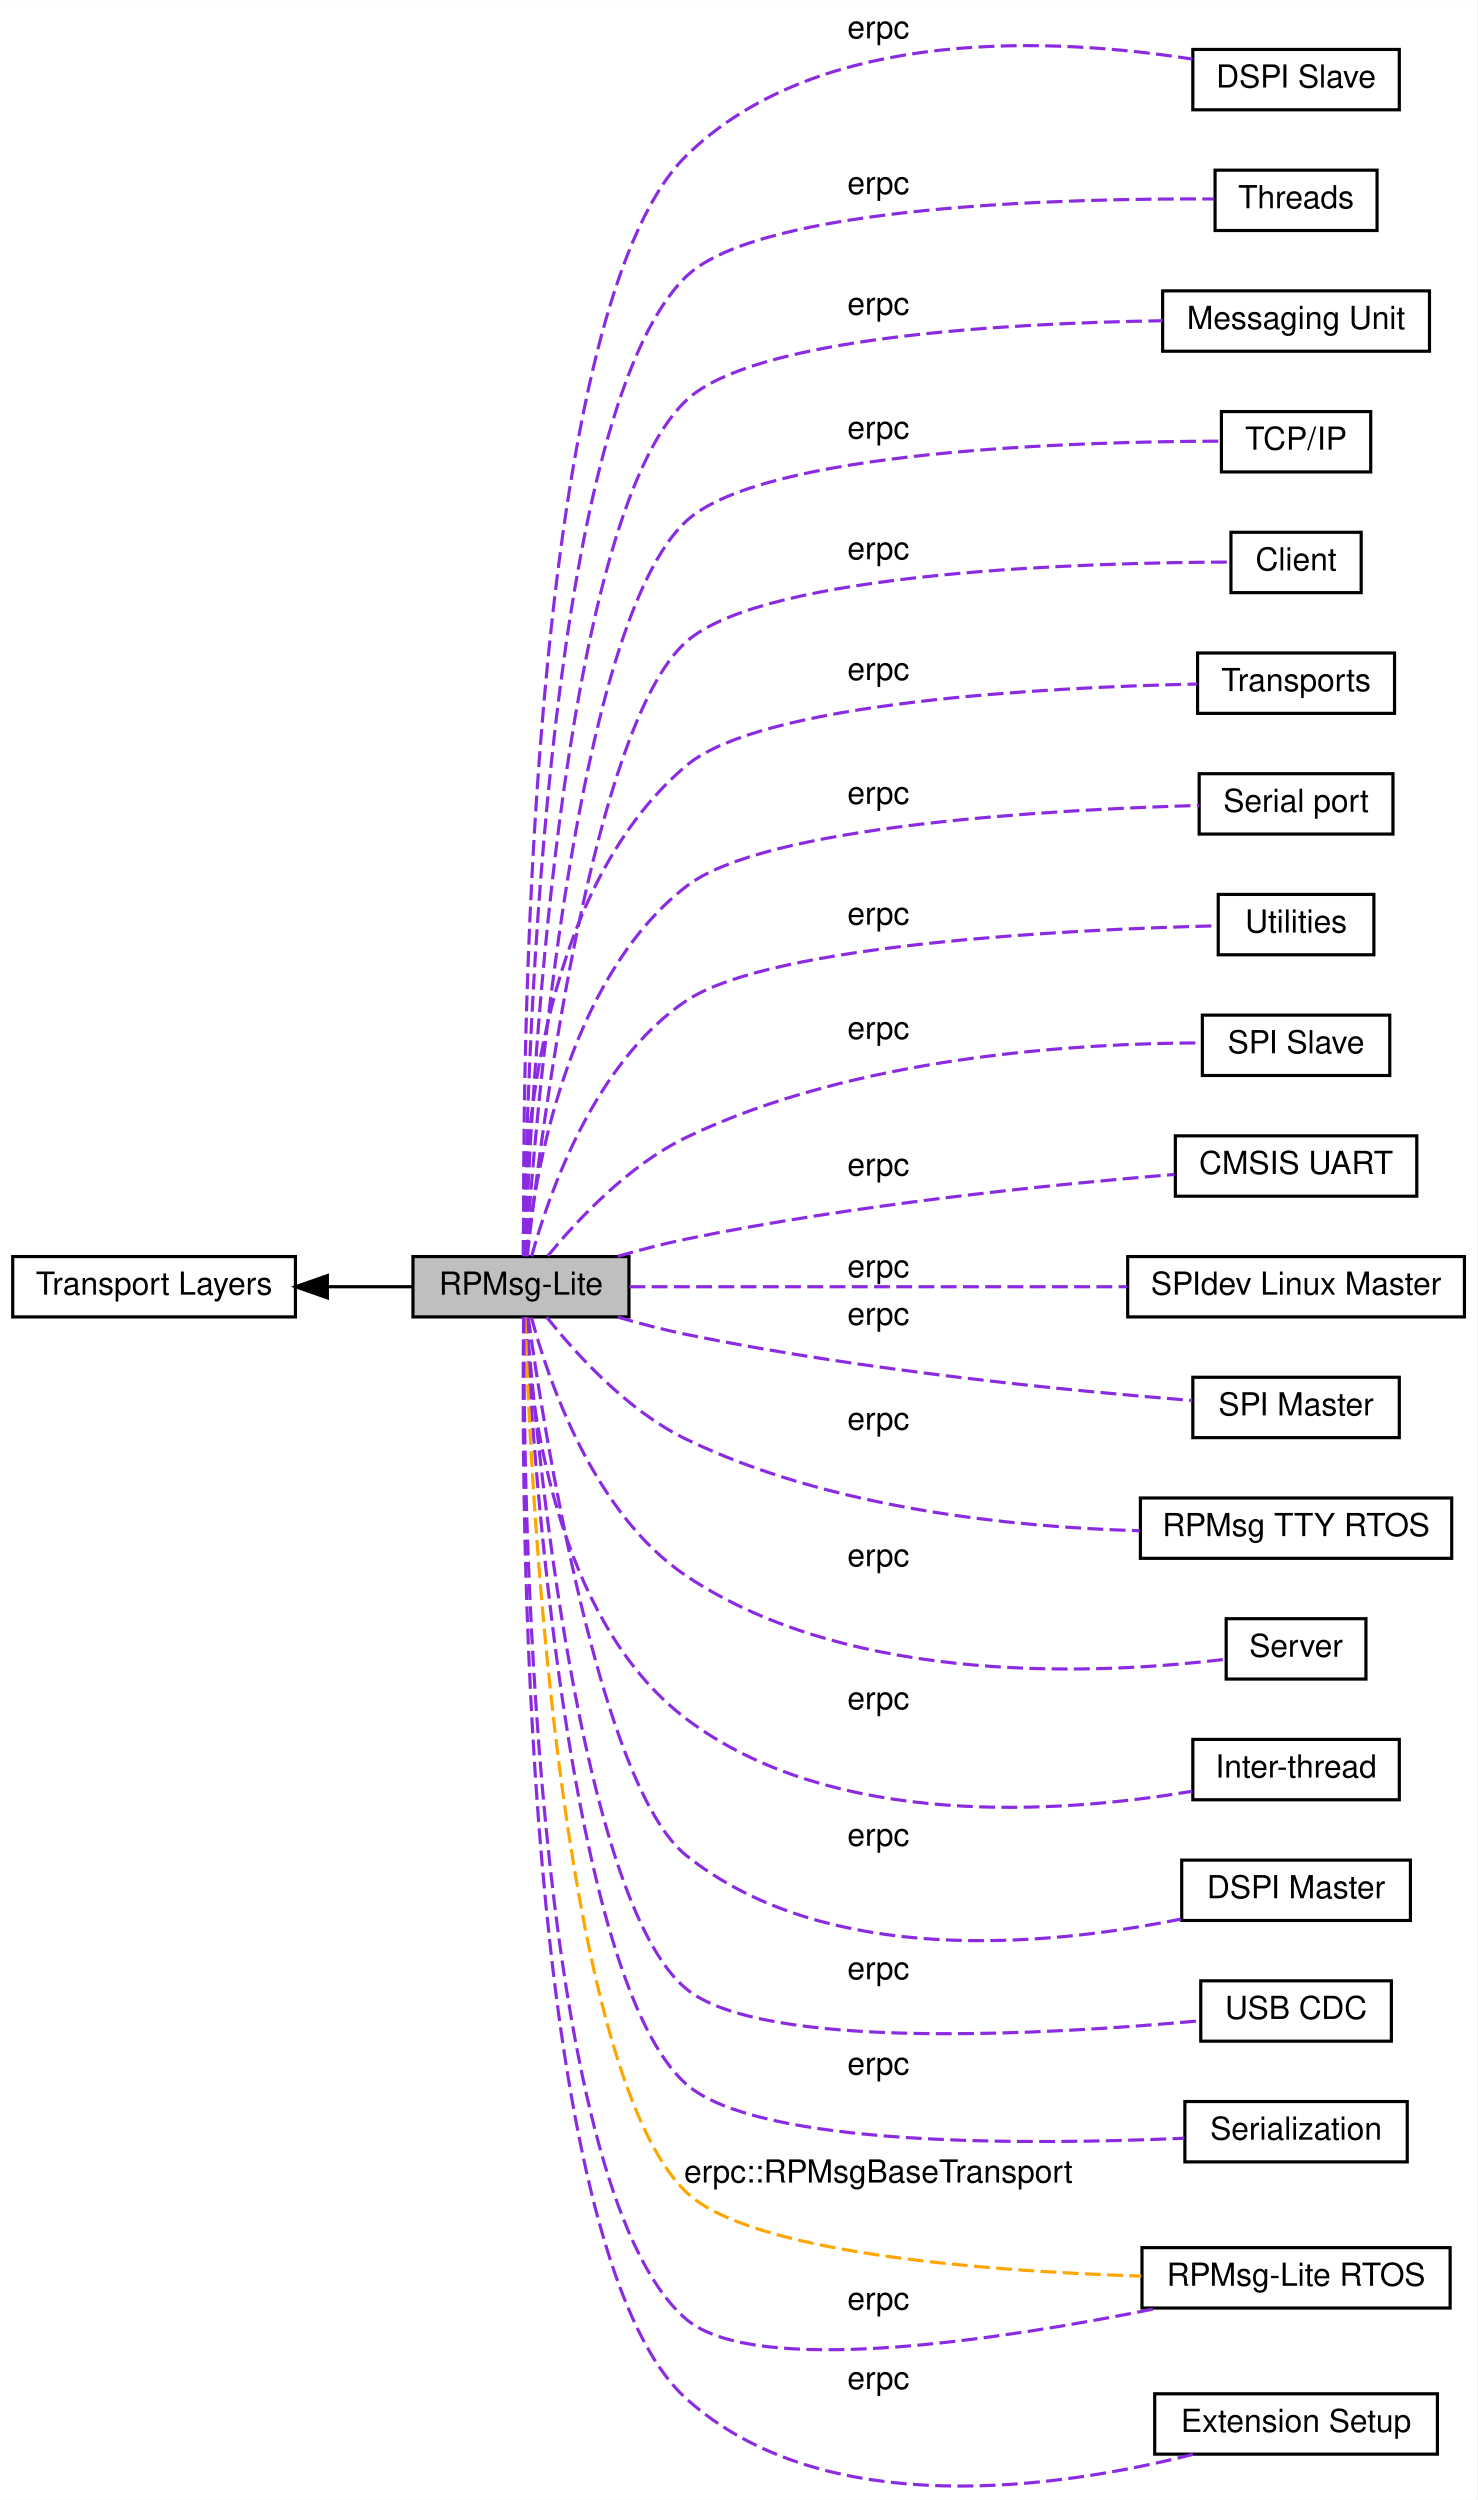
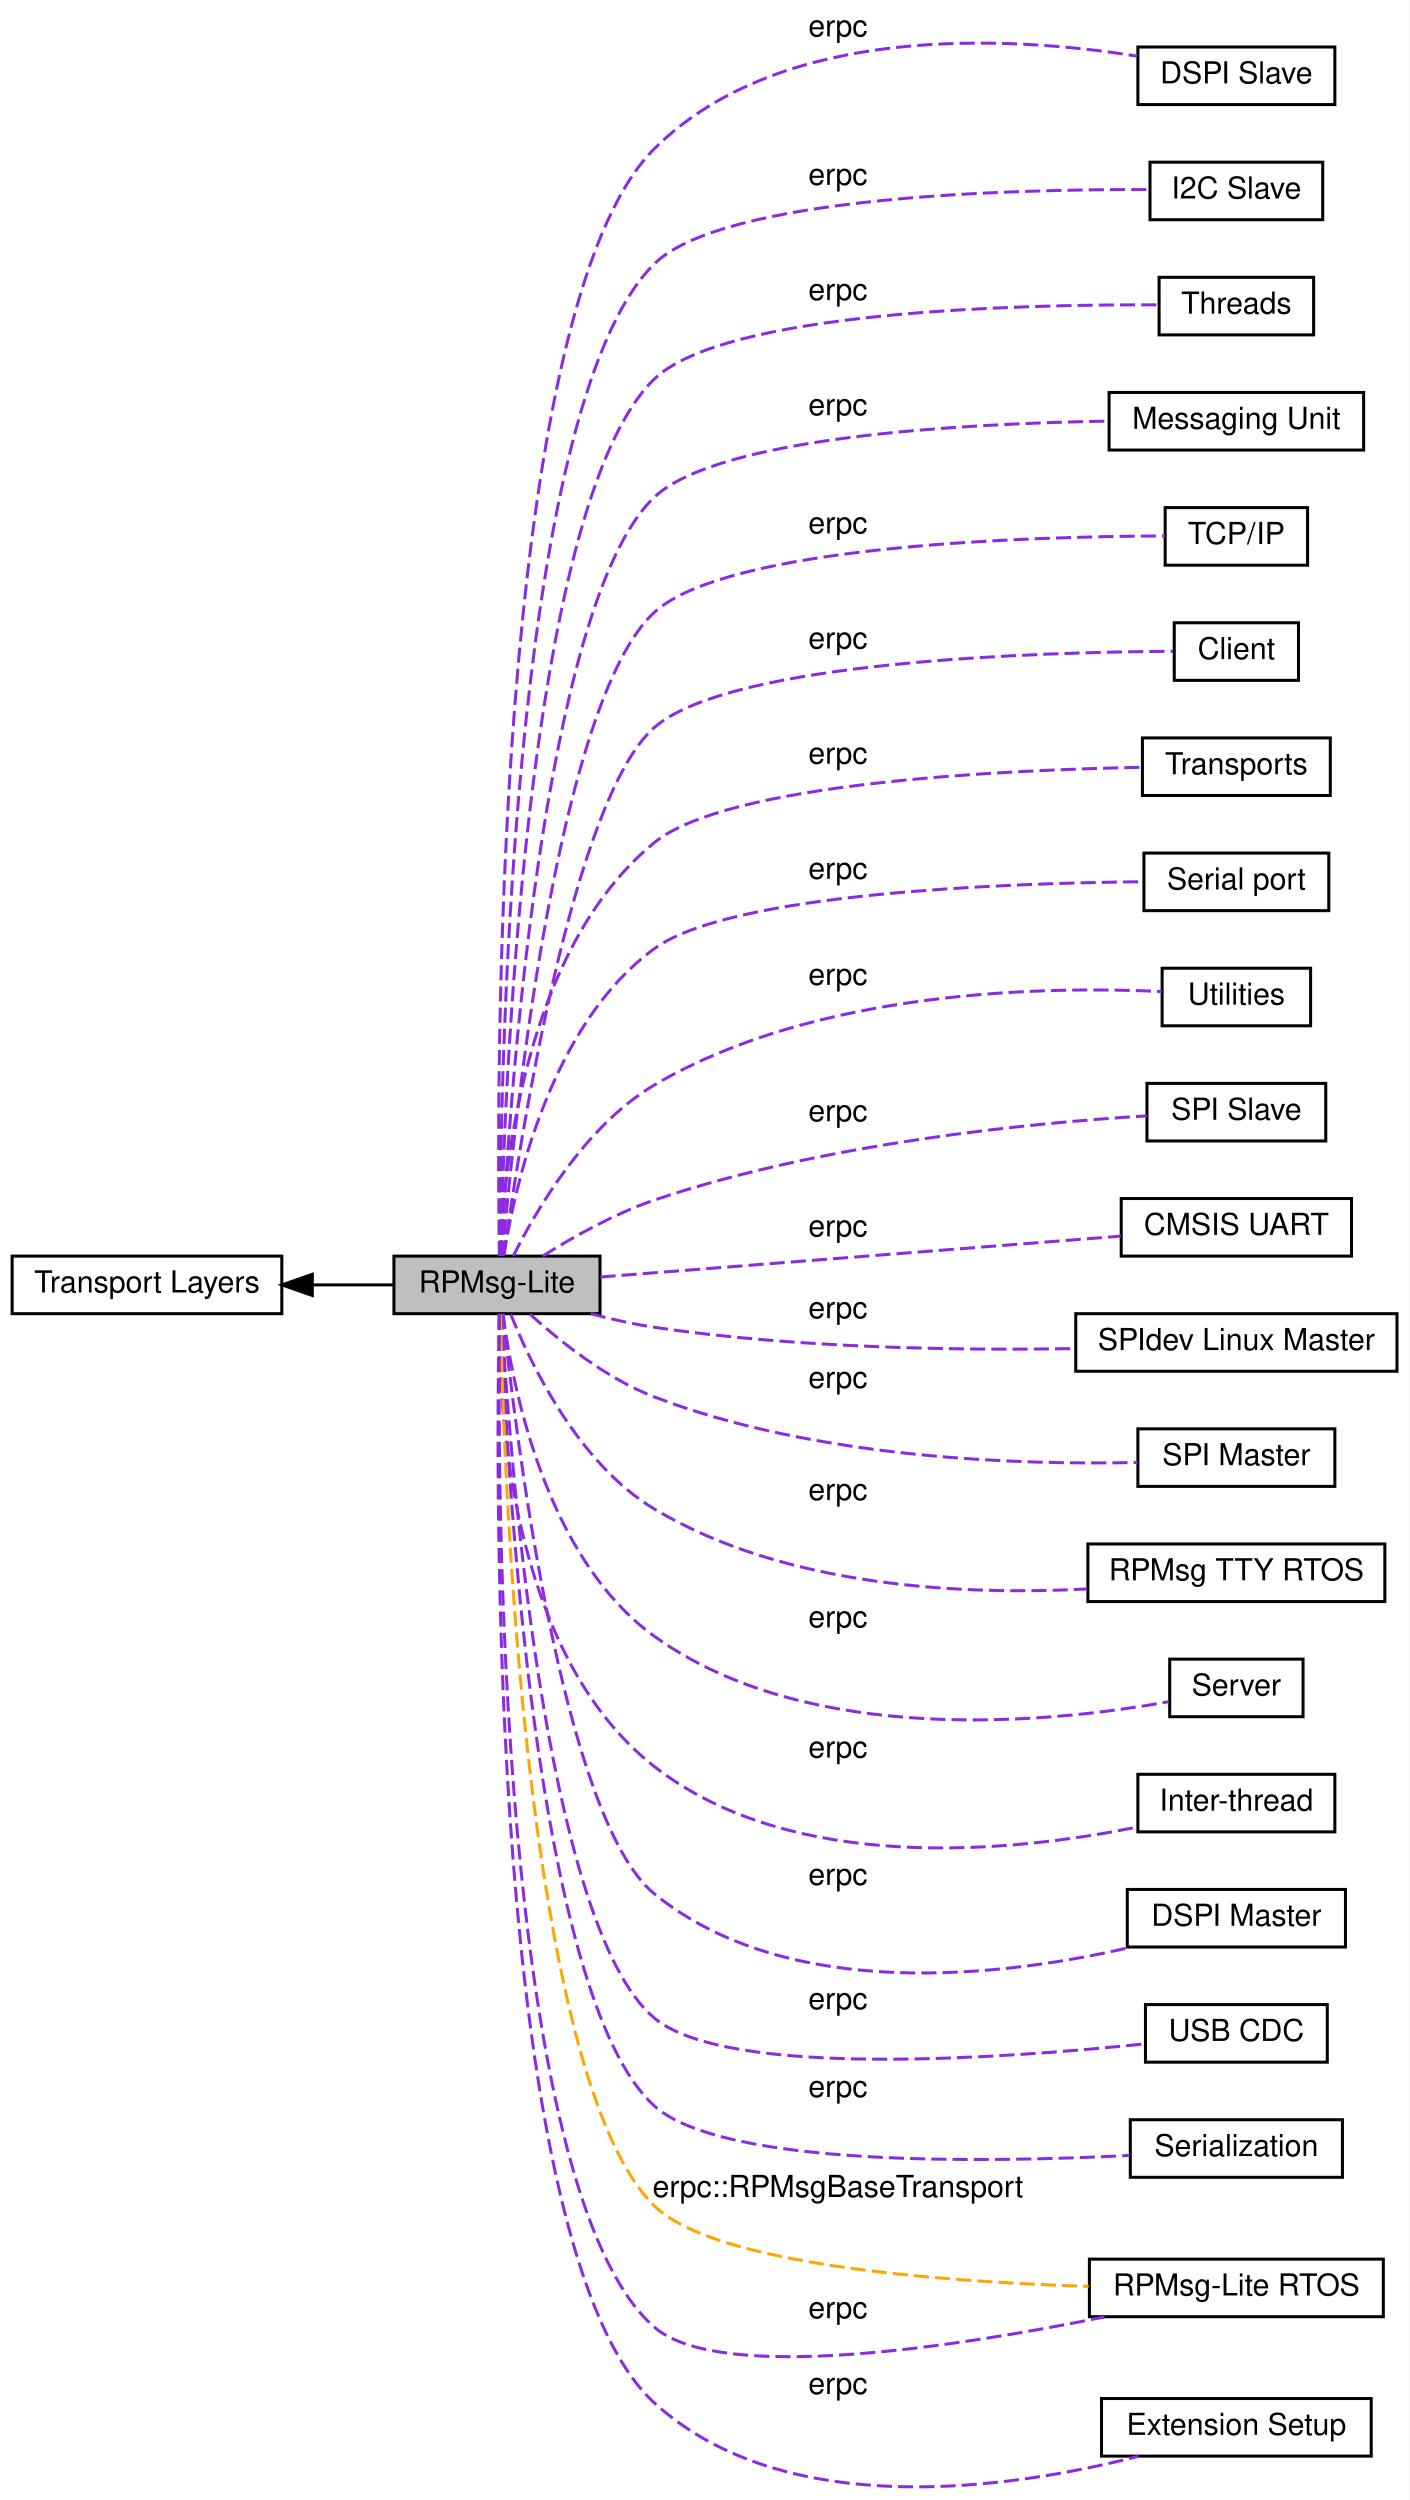
- <svg xmlns="http://www.w3.org/2000/svg" xmlns:xlink="http://www.w3.org/1999/xlink" width="465pt" height="787pt" viewBox="0.00 0.00 465.00 786.87">
-   <g id="graph0" class="graph" transform="scale(1 1) rotate(0) translate(4 782.872)">
-     <polygon fill="white" stroke="none" points="-4,4 -4,-782.872 461,-782.872 461,4 -4,4" />
+ <svg xmlns="http://www.w3.org/2000/svg" xmlns:xlink="http://www.w3.org/1999/xlink" width="465pt" height="825pt" viewBox="0.00 0.00 465.00 824.97">
+   <g id="graph0" class="graph" transform="scale(1 1) rotate(0) translate(4 820.974)">
+     <polygon fill="white" stroke="none" points="-4,4 -4,-820.974 461,-820.974 461,4 -4,4" />
    <g id="node1" class="node">
      <g id="a_node1">
        <a xlink:href="group__transports.html" target="_top" xlink:title="Transport layer classes. ">
-           <polygon fill="white" stroke="black" points="0,-368.372 0,-387.372 89,-387.372 89,-368.372 0,-368.372" />
-           <text text-anchor="middle" x="44.5" y="-375.372" font-family="Helvetica,sans-Serif" font-size="10.00">Transport Layers</text>
-         </a>
-       </g>
-     </g>
-     <g id="node21" class="node">
-       <polygon fill="#bfbfbf" stroke="black" points="126,-368.372 126,-387.372 194,-387.372 194,-368.372 126,-368.372" />
-       <text text-anchor="middle" x="160" y="-375.372" font-family="Helvetica,sans-Serif" font-size="10.00">RPMsg-Lite</text>
+           <polygon fill="white" stroke="black" points="0,-387.474 0,-406.474 89,-406.474 89,-387.474 0,-387.474" />
+           <text text-anchor="middle" x="44.5" y="-394.474" font-family="Helvetica,sans-Serif" font-size="10.00">Transport Layers</text>
+         </a>
+       </g>
+     </g>
+     <g id="node22" class="node">
+       <polygon fill="#bfbfbf" stroke="black" points="126,-387.474 126,-406.474 194,-406.474 194,-387.474 126,-387.474" />
+       <text text-anchor="middle" x="160" y="-394.474" font-family="Helvetica,sans-Serif" font-size="10.00">RPMsg-Lite</text>
    </g>
    <g id="edge1" class="edge">
-       <path fill="none" stroke="black" d="M99.253,-377.872C108.367,-377.872 117.585,-377.872 125.961,-377.872" />
-       <polygon fill="black" stroke="black" points="99.058,-374.372 89.058,-377.872 99.057,-381.372 99.058,-374.372" />
+       <path fill="none" stroke="black" d="M99.253,-396.974C108.367,-396.974 117.585,-396.974 125.961,-396.974" />
+       <polygon fill="black" stroke="black" points="99.058,-393.474 89.058,-396.974 99.057,-400.474 99.058,-393.474" />
    </g>
    <g id="node2" class="node">
      <g id="a_node2">
-         <a xlink:href="group__dspi__slave__transport.html" target="_top" xlink:title="Kinetis SDK DSPI slave driver transport. ">
-           <polygon fill="white" stroke="black" points="371.5,-748.372 371.5,-767.372 436.5,-767.372 436.5,-748.372 371.5,-748.372" />
-           <text text-anchor="middle" x="404" y="-755.372" font-family="Helvetica,sans-Serif" font-size="10.00">DSPI Slave</text>
+         <a xlink:href="group__dspi__slave__transport.html" target="_top" xlink:title="MCUXpressoSDK DSPI slave driver transport. ">
+           <polygon fill="white" stroke="black" points="371.5,-786.474 371.5,-805.474 436.5,-805.474 436.5,-786.474 371.5,-786.474" />
+           <text text-anchor="middle" x="404" y="-793.474" font-family="Helvetica,sans-Serif" font-size="10.00">DSPI Slave</text>
        </a>
      </g>
    </g>
    <g id="node3" class="node">
      <g id="a_node3">
-         <a xlink:href="group__port__threads.html" target="_top" xlink:title="Threading model. ">
-           <polygon fill="white" stroke="black" points="378.5,-710.372 378.5,-729.372 429.5,-729.372 429.5,-710.372 378.5,-710.372" />
-           <text text-anchor="middle" x="404" y="-717.372" font-family="Helvetica,sans-Serif" font-size="10.00">Threads</text>
+         <a xlink:href="group__i2c__slave__transport.html" target="_top" xlink:title="MCUXpressoSDK I2C slave driver transport. ">
+           <polygon fill="white" stroke="black" points="375.5,-748.474 375.5,-767.474 432.5,-767.474 432.5,-748.474 375.5,-748.474" />
+           <text text-anchor="middle" x="404" y="-755.474" font-family="Helvetica,sans-Serif" font-size="10.00">I2C Slave</text>
        </a>
      </g>
    </g>
    <g id="node4" class="node">
      <g id="a_node4">
-         <a xlink:href="group__mu__transport.html" target="_top" xlink:title="Messaging Unit transport. ">
-           <polygon fill="white" stroke="black" points="362,-672.372 362,-691.372 446,-691.372 446,-672.372 362,-672.372" />
-           <text text-anchor="middle" x="404" y="-679.372" font-family="Helvetica,sans-Serif" font-size="10.00">Messaging Unit</text>
+         <a xlink:href="group__port__threads.html" target="_top" xlink:title="Threading model. ">
+           <polygon fill="white" stroke="black" points="378.5,-710.474 378.5,-729.474 429.5,-729.474 429.5,-710.474 378.5,-710.474" />
+           <text text-anchor="middle" x="404" y="-717.474" font-family="Helvetica,sans-Serif" font-size="10.00">Threads</text>
        </a>
      </g>
    </g>
    <g id="node5" class="node">
      <g id="a_node5">
-         <a xlink:href="group__tcp__transport.html" target="_top" xlink:title="Simple TCP/IP transport. ">
-           <polygon fill="white" stroke="black" points="380.5,-634.372 380.5,-653.372 427.5,-653.372 427.5,-634.372 380.5,-634.372" />
-           <text text-anchor="middle" x="404" y="-641.372" font-family="Helvetica,sans-Serif" font-size="10.00">TCP/IP</text>
+         <a xlink:href="group__mu__transport.html" target="_top" xlink:title="Messaging Unit transport. ">
+           <polygon fill="white" stroke="black" points="362,-672.474 362,-691.474 446,-691.474 446,-672.474 362,-672.474" />
+           <text text-anchor="middle" x="404" y="-679.474" font-family="Helvetica,sans-Serif" font-size="10.00">Messaging Unit</text>
        </a>
      </g>
    </g>
    <g id="node6" class="node">
      <g id="a_node6">
-         <a xlink:href="group__infra__client.html" target="_top" xlink:title="Client classes. ">
-           <polygon fill="white" stroke="black" points="383.5,-596.372 383.5,-615.372 424.5,-615.372 424.5,-596.372 383.5,-596.372" />
-           <text text-anchor="middle" x="404" y="-603.372" font-family="Helvetica,sans-Serif" font-size="10.00">Client</text>
+         <a xlink:href="group__tcp__transport.html" target="_top" xlink:title="Simple TCP/IP transport. ">
+           <polygon fill="white" stroke="black" points="380.5,-634.474 380.5,-653.474 427.5,-653.474 427.5,-634.474 380.5,-634.474" />
+           <text text-anchor="middle" x="404" y="-641.474" font-family="Helvetica,sans-Serif" font-size="10.00">TCP/IP</text>
        </a>
      </g>
    </g>
    <g id="node7" class="node">
      <g id="a_node7">
-         <a xlink:href="group__infra__transport.html" target="_top" xlink:title="Superclasses for building transports. ">
-           <polygon fill="white" stroke="black" points="373,-558.372 373,-577.372 435,-577.372 435,-558.372 373,-558.372" />
-           <text text-anchor="middle" x="404" y="-565.372" font-family="Helvetica,sans-Serif" font-size="10.00">Transports</text>
+         <a xlink:href="group__infra__client.html" target="_top" xlink:title="Client classes. ">
+           <polygon fill="white" stroke="black" points="383.5,-596.474 383.5,-615.474 424.5,-615.474 424.5,-596.474 383.5,-596.474" />
+           <text text-anchor="middle" x="404" y="-603.474" font-family="Helvetica,sans-Serif" font-size="10.00">Client</text>
        </a>
      </g>
    </g>
    <g id="node8" class="node">
      <g id="a_node8">
-         <a xlink:href="group__serial__transport.html" target="_top" xlink:title="POSIX and Win32 serial port transport. ">
-           <polygon fill="white" stroke="black" points="373.5,-520.372 373.5,-539.372 434.5,-539.372 434.5,-520.372 373.5,-520.372" />
-           <text text-anchor="middle" x="404" y="-527.372" font-family="Helvetica,sans-Serif" font-size="10.00">Serial port</text>
+         <a xlink:href="group__infra__transport.html" target="_top" xlink:title="Superclasses for building transports. ">
+           <polygon fill="white" stroke="black" points="373,-558.474 373,-577.474 435,-577.474 435,-558.474 373,-558.474" />
+           <text text-anchor="middle" x="404" y="-565.474" font-family="Helvetica,sans-Serif" font-size="10.00">Transports</text>
        </a>
      </g>
    </g>
    <g id="node9" class="node">
      <g id="a_node9">
-         <a xlink:href="group__infra__utility.html" target="_top" xlink:title="Utility code used by the infrastructure. ">
-           <polygon fill="white" stroke="black" points="379.5,-482.372 379.5,-501.372 428.5,-501.372 428.5,-482.372 379.5,-482.372" />
-           <text text-anchor="middle" x="404" y="-489.372" font-family="Helvetica,sans-Serif" font-size="10.00">Utilities</text>
+         <a xlink:href="group__serial__transport.html" target="_top" xlink:title="POSIX and Win32 serial port transport. ">
+           <polygon fill="white" stroke="black" points="373.5,-520.474 373.5,-539.474 434.5,-539.474 434.5,-520.474 373.5,-520.474" />
+           <text text-anchor="middle" x="404" y="-527.474" font-family="Helvetica,sans-Serif" font-size="10.00">Serial port</text>
        </a>
      </g>
    </g>
    <g id="node10" class="node">
      <g id="a_node10">
-         <a xlink:href="group__spi__slave__transport.html" target="_top" xlink:title="Kinetis SDK SPI slave driver transport. ">
-           <polygon fill="white" stroke="black" points="374.5,-444.372 374.5,-463.372 433.5,-463.372 433.5,-444.372 374.5,-444.372" />
-           <text text-anchor="middle" x="404" y="-451.372" font-family="Helvetica,sans-Serif" font-size="10.00">SPI Slave</text>
+         <a xlink:href="group__infra__utility.html" target="_top" xlink:title="Utility code used by the infrastructure. ">
+           <polygon fill="white" stroke="black" points="379.5,-482.474 379.5,-501.474 428.5,-501.474 428.5,-482.474 379.5,-482.474" />
+           <text text-anchor="middle" x="404" y="-489.474" font-family="Helvetica,sans-Serif" font-size="10.00">Utilities</text>
        </a>
      </g>
    </g>
    <g id="node11" class="node">
      <g id="a_node11">
-         <a xlink:href="group__uart__transport.html" target="_top" xlink:title="CMSIS UART driver transport. ">
-           <polygon fill="white" stroke="black" points="366,-406.372 366,-425.372 442,-425.372 442,-406.372 366,-406.372" />
-           <text text-anchor="middle" x="404" y="-413.372" font-family="Helvetica,sans-Serif" font-size="10.00">CMSIS UART</text>
+         <a xlink:href="group__spi__slave__transport.html" target="_top" xlink:title="MCUXpressoSDK SPI slave driver transport. ">
+           <polygon fill="white" stroke="black" points="374.5,-444.474 374.5,-463.474 433.5,-463.474 433.5,-444.474 374.5,-444.474" />
+           <text text-anchor="middle" x="404" y="-451.474" font-family="Helvetica,sans-Serif" font-size="10.00">SPI Slave</text>
        </a>
      </g>
    </g>
    <g id="node12" class="node">
      <g id="a_node12">
-         <a xlink:href="group__spidev__master__transport.html" target="_top" xlink:title="SPIdev Linux transport. ">
-           <polygon fill="white" stroke="black" points="351,-368.372 351,-387.372 457,-387.372 457,-368.372 351,-368.372" />
-           <text text-anchor="middle" x="404" y="-375.372" font-family="Helvetica,sans-Serif" font-size="10.00">SPIdev Linux Master</text>
+         <a xlink:href="group__uart__transport.html" target="_top" xlink:title="CMSIS UART driver transport. ">
+           <polygon fill="white" stroke="black" points="366,-406.474 366,-425.474 442,-425.474 442,-406.474 366,-406.474" />
+           <text text-anchor="middle" x="404" y="-413.474" font-family="Helvetica,sans-Serif" font-size="10.00">CMSIS UART</text>
        </a>
      </g>
    </g>
    <g id="node13" class="node">
      <g id="a_node13">
-         <a xlink:href="group__spi__master__transport.html" target="_top" xlink:title="Kinetis SDK SPI master driver transport. ">
-           <polygon fill="white" stroke="black" points="371.5,-330.372 371.5,-349.372 436.5,-349.372 436.5,-330.372 371.5,-330.372" />
-           <text text-anchor="middle" x="404" y="-337.372" font-family="Helvetica,sans-Serif" font-size="10.00">SPI Master</text>
+         <a xlink:href="group__spidev__master__transport.html" target="_top" xlink:title="SPIdev Linux transport. ">
+           <polygon fill="white" stroke="black" points="351,-368.474 351,-387.474 457,-387.474 457,-368.474 351,-368.474" />
+           <text text-anchor="middle" x="404" y="-375.474" font-family="Helvetica,sans-Serif" font-size="10.00">SPIdev Linux Master</text>
        </a>
      </g>
    </g>
    <g id="node14" class="node">
      <g id="a_node14">
-         <a xlink:href="group__rpmsg__tty__rtos__transport.html" target="_top" xlink:title="RPMsg TTY RTOS transport. ">
-           <polygon fill="white" stroke="black" points="355,-292.372 355,-311.372 453,-311.372 453,-292.372 355,-292.372" />
-           <text text-anchor="middle" x="404" y="-299.372" font-family="Helvetica,sans-Serif" font-size="10.00">RPMsg TTY RTOS</text>
+         <a xlink:href="group__spi__master__transport.html" target="_top" xlink:title="MCUXpressoSDK SPI master driver transport. ">
+           <polygon fill="white" stroke="black" points="371.5,-330.474 371.5,-349.474 436.5,-349.474 436.5,-330.474 371.5,-330.474" />
+           <text text-anchor="middle" x="404" y="-337.474" font-family="Helvetica,sans-Serif" font-size="10.00">SPI Master</text>
        </a>
      </g>
    </g>
    <g id="node15" class="node">
      <g id="a_node15">
-         <a xlink:href="group__infra__server.html" target="_top" xlink:title="Server classes. ">
-           <polygon fill="white" stroke="black" points="382,-254.372 382,-273.372 426,-273.372 426,-254.372 382,-254.372" />
-           <text text-anchor="middle" x="404" y="-261.372" font-family="Helvetica,sans-Serif" font-size="10.00">Server</text>
+         <a xlink:href="group__rpmsg__tty__rtos__transport.html" target="_top" xlink:title="RPMsg TTY RTOS transport. ">
+           <polygon fill="white" stroke="black" points="355,-292.474 355,-311.474 453,-311.474 453,-292.474 355,-292.474" />
+           <text text-anchor="middle" x="404" y="-299.474" font-family="Helvetica,sans-Serif" font-size="10.00">RPMsg TTY RTOS</text>
        </a>
      </g>
    </g>
    <g id="node16" class="node">
      <g id="a_node16">
-         <a xlink:href="group__itbp__transport.html" target="_top" xlink:title="Simple inter-thread communications transport. ">
-           <polygon fill="white" stroke="black" points="371.5,-216.372 371.5,-235.372 436.5,-235.372 436.5,-216.372 371.5,-216.372" />
-           <text text-anchor="middle" x="404" y="-223.372" font-family="Helvetica,sans-Serif" font-size="10.00">Inter-thread</text>
+         <a xlink:href="group__infra__server.html" target="_top" xlink:title="Server classes. ">
+           <polygon fill="white" stroke="black" points="382,-254.474 382,-273.474 426,-273.474 426,-254.474 382,-254.474" />
+           <text text-anchor="middle" x="404" y="-261.474" font-family="Helvetica,sans-Serif" font-size="10.00">Server</text>
        </a>
      </g>
    </g>
    <g id="node17" class="node">
      <g id="a_node17">
-         <a xlink:href="group__dspi__master__transport.html" target="_top" xlink:title="Kinetis SDK DSPI master driver transport. ">
-           <polygon fill="white" stroke="black" points="368,-178.372 368,-197.372 440,-197.372 440,-178.372 368,-178.372" />
-           <text text-anchor="middle" x="404" y="-185.372" font-family="Helvetica,sans-Serif" font-size="10.00">DSPI Master</text>
+         <a xlink:href="group__itbp__transport.html" target="_top" xlink:title="Simple inter-thread communications transport. ">
+           <polygon fill="white" stroke="black" points="371.5,-216.474 371.5,-235.474 436.5,-235.474 436.5,-216.474 371.5,-216.474" />
+           <text text-anchor="middle" x="404" y="-223.474" font-family="Helvetica,sans-Serif" font-size="10.00">Inter-thread</text>
        </a>
      </g>
    </g>
    <g id="node18" class="node">
      <g id="a_node18">
-         <a xlink:href="group___u_s_b___c_d_c__transport.html" target="_top" xlink:title="USB CDC transport. ">
-           <polygon fill="white" stroke="black" points="374,-140.372 374,-159.372 434,-159.372 434,-140.372 374,-140.372" />
-           <text text-anchor="middle" x="404" y="-147.372" font-family="Helvetica,sans-Serif" font-size="10.00">USB CDC</text>
+         <a xlink:href="group__dspi__master__transport.html" target="_top" xlink:title="MCUXpressoSDK DSPI master driver transport. ">
+           <polygon fill="white" stroke="black" points="368,-178.474 368,-197.474 440,-197.474 440,-178.474 368,-178.474" />
+           <text text-anchor="middle" x="404" y="-185.474" font-family="Helvetica,sans-Serif" font-size="10.00">DSPI Master</text>
        </a>
      </g>
    </g>
    <g id="node19" class="node">
      <g id="a_node19">
-         <a xlink:href="group__infra__codec.html" target="_top" xlink:title="Classes used for message serialization. ">
-           <polygon fill="white" stroke="black" points="369,-102.372 369,-121.372 439,-121.372 439,-102.372 369,-102.372" />
-           <text text-anchor="middle" x="404" y="-109.372" font-family="Helvetica,sans-Serif" font-size="10.00">Serialization</text>
+         <a xlink:href="group___u_s_b___c_d_c__transport.html" target="_top" xlink:title="USB CDC transport. ">
+           <polygon fill="white" stroke="black" points="374,-140.474 374,-159.474 434,-159.474 434,-140.474 374,-140.474" />
+           <text text-anchor="middle" x="404" y="-147.474" font-family="Helvetica,sans-Serif" font-size="10.00">USB CDC</text>
        </a>
      </g>
    </g>
    <g id="node20" class="node">
      <g id="a_node20">
+         <a xlink:href="group__infra__codec.html" target="_top" xlink:title="Classes used for message serialization. ">
+           <polygon fill="white" stroke="black" points="369,-102.474 369,-121.474 439,-121.474 439,-102.474 369,-102.474" />
+           <text text-anchor="middle" x="404" y="-109.474" font-family="Helvetica,sans-Serif" font-size="10.00">Serialization</text>
+         </a>
+       </g>
+     </g>
+     <g id="node21" class="node">
+       <g id="a_node21">
        <a xlink:href="group__rpmsg__lite__rtos__transport.html" target="_top" xlink:title="RPMsg-Lite zero copy transport using RTOS API. ">
-           <polygon fill="white" stroke="black" points="355.5,-56.372 355.5,-75.372 452.5,-75.372 452.5,-56.372 355.5,-56.372" />
-           <text text-anchor="middle" x="404" y="-63.372" font-family="Helvetica,sans-Serif" font-size="10.00">RPMsg-Lite RTOS</text>
+           <polygon fill="white" stroke="black" points="355.5,-56.474 355.5,-75.474 452.5,-75.474 452.5,-56.474 355.5,-56.474" />
+           <text text-anchor="middle" x="404" y="-63.474" font-family="Helvetica,sans-Serif" font-size="10.00">RPMsg-Lite RTOS</text>
        </a>
      </g>
    </g>
    <g id="edge11" class="edge">
-       <path fill="none" stroke="blueviolet" stroke-dasharray="5,2" d="M160.878,-387.582C160.438,-439.505 161.125,-683.869 212,-733.872 254.069,-775.22 328.92,-770.961 371.352,-764.328" />
-       <text text-anchor="middle" x="272.5" y="-770.872" font-family="Helvetica,sans-Serif" font-size="10.00">erpc</text>
+       <path fill="none" stroke="blueviolet" stroke-dasharray="5,2" d="M160.804,-406.492C159.919,-459.611 158.417,-718.933 212,-771.974 253.922,-813.471 328.828,-809.156 371.309,-802.474" />
+       <text text-anchor="middle" x="272.5" y="-808.974" font-family="Helvetica,sans-Serif" font-size="10.00">erpc</text>
+     </g>
+     <g id="edge12" class="edge">
+       <path fill="none" stroke="blueviolet" stroke-dasharray="5,2" d="M160.964,-406.496C160.981,-456.359 163.703,-686.879 212,-733.974 234.612,-756.023 327.942,-758.596 375.246,-758.433" />
+       <text text-anchor="middle" x="272.5" y="-759.974" font-family="Helvetica,sans-Serif" font-size="10.00">erpc</text>
    </g>
    <g id="edge9" class="edge">
-       <path fill="none" stroke="blueviolet" stroke-dasharray="5,2" d="M161.058,-387.492C161.562,-435.845 166.369,-651.767 212,-695.872 235.189,-718.285 331.973,-720.544 378.204,-720.299" />
-       <text text-anchor="middle" x="272.5" y="-721.872" font-family="Helvetica,sans-Serif" font-size="10.00">erpc</text>
+       <path fill="none" stroke="blueviolet" stroke-dasharray="5,2" d="M161.166,-406.635C162.177,-453.303 169.009,-654.832 212,-695.974 235.3,-718.272 332.028,-720.59 378.225,-720.38" />
+       <text text-anchor="middle" x="272.5" y="-721.974" font-family="Helvetica,sans-Serif" font-size="10.00">erpc</text>
+     </g>
+     <g id="edge14" class="edge">
+       <path fill="none" stroke="blueviolet" stroke-dasharray="5,2" d="M161.43,-406.493C163.561,-449.098 174.432,-621.72 212,-656.974 232.973,-676.654 311.984,-681.174 361.577,-682.022" />
+       <text text-anchor="middle" x="272.5" y="-683.974" font-family="Helvetica,sans-Serif" font-size="10.00">erpc</text>
+     </g>
+     <g id="edge21" class="edge">
+       <path fill="none" stroke="blueviolet" stroke-dasharray="5,2" d="M161.786,-406.64C165.149,-445.492 179.659,-589.587 212,-618.974 236.256,-641.014 335.331,-643.959 380.44,-644.13" />
+       <text text-anchor="middle" x="272.5" y="-644.974" font-family="Helvetica,sans-Serif" font-size="10.00">erpc</text>
+     </g>
+     <g id="edge3" class="edge">
+       <path fill="none" stroke="blueviolet" stroke-dasharray="5,2" d="M162.3,-406.841C167.083,-441.579 184.849,-557.386 212,-580.974 237.246,-602.906 339.622,-605.828 383.204,-606.057" />
+       <text text-anchor="middle" x="272.5" y="-606.974" font-family="Helvetica,sans-Serif" font-size="10.00">erpc</text>
+     </g>
+     <g id="edge5" class="edge">
+       <path fill="none" stroke="blueviolet" stroke-dasharray="5,2" d="M161.136,-406.733C162.08,-433.383 168.661,-507.752 212,-542.974 236.071,-562.536 325.544,-566.875 372.999,-567.781" />
+       <text text-anchor="middle" x="272.5" y="-568.974" font-family="Helvetica,sans-Serif" font-size="10.00">erpc</text>
+     </g>
+     <g id="edge17" class="edge">
+       <path fill="none" stroke="blueviolet" stroke-dasharray="5,2" d="M162.272,-406.678C165.732,-428.793 177.491,-482.95 212,-507.974 237.063,-526.148 326.091,-529.535 373.224,-530.022" />
+       <text text-anchor="middle" x="272.5" y="-530.974" font-family="Helvetica,sans-Serif" font-size="10.00">erpc</text>
+     </g>
+     <g id="edge6" class="edge">
+       <path fill="none" stroke="blueviolet" stroke-dasharray="5,2" d="M165.384,-406.493C172.736,-421.278 189.035,-449.463 212,-462.974 265.48,-494.437 341.411,-495.571 379.415,-493.78" />
+       <text text-anchor="middle" x="272.5" y="-495.974" font-family="Helvetica,sans-Serif" font-size="10.00">erpc</text>
+     </g>
+     <g id="edge19" class="edge">
+       <path fill="none" stroke="blueviolet" stroke-dasharray="5,2" d="M175.102,-406.488C185.008,-412.717 198.797,-420.505 212,-424.974 267.596,-443.792 336.436,-450.434 374.433,-452.753" />
+       <text text-anchor="middle" x="272.5" y="-450.974" font-family="Helvetica,sans-Serif" font-size="10.00">erpc</text>
+     </g>
+     <g id="edge22" class="edge">
+       <path fill="none" stroke="blueviolet" stroke-dasharray="5,2" d="M194.142,-399.576C239.06,-403.102 319.027,-409.381 365.903,-413.061" />
+       <text text-anchor="middle" x="272.5" y="-412.974" font-family="Helvetica,sans-Serif" font-size="10.00">erpc</text>
+     </g>
+     <g id="edge20" class="edge">
+       <path fill="none" stroke="blueviolet" stroke-dasharray="5,2" d="M190.946,-387.459C197.798,-385.645 205.097,-383.996 212,-382.974 258.595,-376.073 312.265,-375.289 350.825,-375.96" />
+       <text text-anchor="middle" x="272.5" y="-385.974" font-family="Helvetica,sans-Serif" font-size="10.00">erpc</text>
+     </g>
+     <g id="edge18" class="edge">
+       <path fill="none" stroke="blueviolet" stroke-dasharray="5,2" d="M170.972,-387.243C180.613,-378.484 196.065,-366.081 212,-359.974 265.237,-339.571 332.574,-337.501 371.42,-338.376" />
+       <text text-anchor="middle" x="272.5" y="-362.974" font-family="Helvetica,sans-Serif" font-size="10.00">erpc</text>
+     </g>
+     <g id="edge16" class="edge">
+       <path fill="none" stroke="blueviolet" stroke-dasharray="5,2" d="M164.553,-387.268C171.117,-370.873 186.817,-338.016 212,-322.974 255.246,-297.143 313.927,-294.478 354.789,-296.638" />
+       <text text-anchor="middle" x="272.5" y="-325.974" font-family="Helvetica,sans-Serif" font-size="10.00">erpc</text>
+     </g>
+     <g id="edge7" class="edge">
+       <path fill="none" stroke="blueviolet" stroke-dasharray="5,2" d="M161.988,-387.466C164.91,-364.699 175.723,-307.019 212,-280.974 263.381,-244.084 343.704,-252.588 381.706,-259.425" />
+       <text text-anchor="middle" x="272.5" y="-283.974" font-family="Helvetica,sans-Serif" font-size="10.00">erpc</text>
    </g>
    <g id="edge13" class="edge">
-       <path fill="none" stroke="blueviolet" stroke-dasharray="5,2" d="M161.296,-387.475C162.88,-432.108 171.85,-618.706 212,-656.872 232.906,-676.745 312.36,-681.187 361.968,-681.97" />
-       <text text-anchor="middle" x="272.5" y="-683.872" font-family="Helvetica,sans-Serif" font-size="10.00">erpc</text>
-     </g>
-     <g id="edge20" class="edge">
-       <path fill="none" stroke="blueviolet" stroke-dasharray="5,2" d="M161.597,-387.513C164.331,-428.366 177.065,-586.573 212,-618.872 236.065,-641.12 335.241,-643.955 380.408,-644.062" />
-       <text text-anchor="middle" x="272.5" y="-644.872" font-family="Helvetica,sans-Serif" font-size="10.00">erpc</text>
-     </g>
-     <g id="edge3" class="edge">
-       <path fill="none" stroke="blueviolet" stroke-dasharray="5,2" d="M161.998,-387.458C166.012,-424.07 182.213,-554.353 212,-580.872 237.041,-603.164 340.018,-605.873 383.492,-605.999" />
-       <text text-anchor="middle" x="272.5" y="-606.872" font-family="Helvetica,sans-Serif" font-size="10.00">erpc</text>
-     </g>
-     <g id="edge5" class="edge">
-       <path fill="none" stroke="blueviolet" stroke-dasharray="5,2" d="M160.722,-387.525C160.47,-416.173 163.974,-501.231 212,-541.872 235.694,-561.922 325.337,-566.567 372.913,-567.604" />
-       <text text-anchor="middle" x="272.5" y="-568.872" font-family="Helvetica,sans-Serif" font-size="10.00">erpc</text>
-     </g>
-     <g id="edge16" class="edge">
-       <path fill="none" stroke="blueviolet" stroke-dasharray="5,2" d="M161.753,-387.699C164.173,-411.858 173.99,-474.327 212,-503.872 236.573,-522.972 326.266,-528.042 373.479,-529.387" />
-       <text text-anchor="middle" x="272.5" y="-529.872" font-family="Helvetica,sans-Serif" font-size="10.00">erpc</text>
-     </g>
-     <g id="edge6" class="edge">
-       <path fill="none" stroke="blueviolet" stroke-dasharray="5,2" d="M163.351,-387.447C168.542,-406.365 182.902,-448.384 212,-467.872 238.866,-485.865 334.241,-490.369 379.209,-491.496" />
-       <text text-anchor="middle" x="272.5" y="-491.872" font-family="Helvetica,sans-Serif" font-size="10.00">erpc</text>
-     </g>
-     <g id="edge18" class="edge">
-       <path fill="none" stroke="blueviolet" stroke-dasharray="5,2" d="M168.472,-387.611C177.499,-398.611 193.765,-416.116 212,-424.872 265.214,-450.422 335.536,-454.548 374.291,-454.631" />
-       <text text-anchor="middle" x="272.5" y="-455.872" font-family="Helvetica,sans-Serif" font-size="10.00">erpc</text>
-     </g>
-     <g id="edge21" class="edge">
-       <path fill="none" stroke="blueviolet" stroke-dasharray="5,2" d="M190.455,-387.438C197.46,-389.461 204.949,-391.421 212,-392.872 264.833,-403.744 327.02,-410.052 365.733,-413.228" />
-       <text text-anchor="middle" x="272.5" y="-412.872" font-family="Helvetica,sans-Serif" font-size="10.00">erpc</text>
-     </g>
-     <g id="edge19" class="edge">
-       <path fill="none" stroke="blueviolet" stroke-dasharray="5,2" d="M194.142,-377.872C234.53,-377.872 303.252,-377.872 350.778,-377.872" />
-       <text text-anchor="middle" x="272.5" y="-380.872" font-family="Helvetica,sans-Serif" font-size="10.00">erpc</text>
-     </g>
-     <g id="edge17" class="edge">
-       <path fill="none" stroke="blueviolet" stroke-dasharray="5,2" d="M190.455,-368.305C197.46,-366.282 204.949,-364.323 212,-362.872 267.45,-351.461 333.204,-345.078 371.309,-342.067" />
-       <text text-anchor="middle" x="272.5" y="-365.872" font-family="Helvetica,sans-Serif" font-size="10.00">erpc</text>
+       <path fill="none" stroke="blueviolet" stroke-dasharray="5,2" d="M160.7,-387.446C160.386,-359.2 163.737,-275.553 212,-237.974 257.746,-202.354 329.872,-209.719 371.16,-218.018" />
+       <text text-anchor="middle" x="272.5" y="-240.974" font-family="Helvetica,sans-Serif" font-size="10.00">erpc</text>
+     </g>
+     <g id="edge10" class="edge">
+       <path fill="none" stroke="blueviolet" stroke-dasharray="5,2" d="M161.944,-387.4C165.76,-350.846 181.329,-220.882 212,-195.974 256.441,-159.882 327.714,-168.797 369.479,-178.453" />
+       <text text-anchor="middle" x="272.5" y="-198.974" font-family="Helvetica,sans-Serif" font-size="10.00">erpc</text>
+     </g>
+     <g id="edge23" class="edge">
+       <path fill="none" stroke="blueviolet" stroke-dasharray="5,2" d="M161.506,-387.197C163.87,-345.784 175.301,-185.55 212,-154.974 235.765,-135.174 326.274,-141.569 373.666,-146.501" />
+       <text text-anchor="middle" x="272.5" y="-157.974" font-family="Helvetica,sans-Serif" font-size="10.00">erpc</text>
+     </g>
+     <g id="edge4" class="edge">
+       <path fill="none" stroke="blueviolet" stroke-dasharray="5,2" d="M161.306,-387.3C162.915,-343.195 171.918,-161.77 212,-125.974 234.381,-105.986 320.154,-107.224 368.8,-109.693" />
+       <text text-anchor="middle" x="272.5" y="-128.974" font-family="Helvetica,sans-Serif" font-size="10.00">erpc</text>
+     </g>
+     <g id="edge2" class="edge">
+       <path fill="none" stroke="orange" stroke-dasharray="5,2" d="M161.153,-387.167C162.102,-339.79 168.692,-135.179 212,-92.974 231.787,-73.691 305.412,-68.048 355.256,-66.474" />
+       <text text-anchor="middle" x="272.5" y="-95.974" font-family="Helvetica,sans-Serif" font-size="10.00">erpc::RPMsgBaseTransport</text>
    </g>
    <g id="edge15" class="edge">
-       <path fill="none" stroke="blueviolet" stroke-dasharray="5,2" d="M168.099,-368.306C177.007,-357.084 193.391,-338.869 212,-329.872 257.108,-308.063 314.67,-302.177 354.756,-301.055" />
-       <text text-anchor="middle" x="272.5" y="-332.872" font-family="Helvetica,sans-Serif" font-size="10.00">erpc</text>
-     </g>
-     <g id="edge7" class="edge">
-       <path fill="none" stroke="blueviolet" stroke-dasharray="5,2" d="M163.308,-368.18C168.423,-349.034 182.653,-306.517 212,-286.872 264.734,-251.571 344.402,-256 381.975,-260.631" />
-       <text text-anchor="middle" x="272.5" y="-289.872" font-family="Helvetica,sans-Serif" font-size="10.00">erpc</text>
-     </g>
-     <g id="edge12" class="edge">
-       <path fill="none" stroke="blueviolet" stroke-dasharray="5,2" d="M161.315,-368.293C162.721,-342.85 170.376,-273.37 212,-241.872 258.303,-206.833 330.227,-212.127 371.33,-219.05" />
-       <text text-anchor="middle" x="272.5" y="-244.872" font-family="Helvetica,sans-Serif" font-size="10.00">erpc</text>
-     </g>
-     <g id="edge10" class="edge">
-       <path fill="none" stroke="blueviolet" stroke-dasharray="5,2" d="M162.285,-368.201C167.018,-334.166 184.637,-220.791 212,-198.872 256.069,-163.57 325.836,-170.303 367.737,-178.81" />
-       <text text-anchor="middle" x="272.5" y="-201.872" font-family="Helvetica,sans-Serif" font-size="10.00">erpc</text>
-     </g>
-     <g id="edge22" class="edge">
-       <path fill="none" stroke="blueviolet" stroke-dasharray="5,2" d="M161.718,-368.162C164.818,-329.149 178.451,-184.579 212,-156.872 235.858,-137.168 326.324,-142.458 373.687,-146.783" />
-       <text text-anchor="middle" x="272.5" y="-159.872" font-family="Helvetica,sans-Serif" font-size="10.00">erpc</text>
-     </g>
-     <g id="edge4" class="edge">
-       <path fill="none" stroke="blueviolet" stroke-dasharray="5,2" d="M161.458,-368.355C163.678,-326.547 174.785,-159.8 212,-126.872 234.482,-106.98 320.214,-107.682 368.826,-109.826" />
-       <text text-anchor="middle" x="272.5" y="-129.872" font-family="Helvetica,sans-Serif" font-size="10.00">erpc</text>
-     </g>
-     <g id="edge2" class="edge">
-       <path fill="none" stroke="orange" stroke-dasharray="5,2" d="M161.271,-368.073C162.744,-322.532 171.288,-132.118 212,-92.872 231.891,-73.697 305.487,-68.023 355.295,-66.412" />
-       <text text-anchor="middle" x="272.5" y="-95.872" font-family="Helvetica,sans-Serif" font-size="10.00">erpc::RPMsgBaseTransport</text>
-     </g>
-     <g id="edge14" class="edge">
-       <path fill="none" stroke="blueviolet" stroke-dasharray="5,2" d="M160.92,-368.255C160.731,-318.939 162.629,-95.1 212,-52.872 233.532,-34.455 311.106,-46.336 360.521,-56.327" />
-       <text text-anchor="middle" x="272.5" y="-55.872" font-family="Helvetica,sans-Serif" font-size="10.00">erpc</text>
-     </g>
-     <g id="node22" class="node">
-       <g id="a_node22">
+       <path fill="none" stroke="blueviolet" stroke-dasharray="5,2" d="M160.827,-387.142C160.146,-335.674 159.885,-97.932 212,-52.974 233.454,-34.466 311.054,-46.377 360.495,-56.399" />
+       <text text-anchor="middle" x="272.5" y="-55.974" font-family="Helvetica,sans-Serif" font-size="10.00">erpc</text>
+     </g>
+     <g id="node23" class="node">
+       <g id="a_node23">
        <a xlink:href="group__port__setup__extensions.html" target="_top" xlink:title="Extension setup functions. ">
-           <polygon fill="white" stroke="black" points="359.5,-10.372 359.5,-29.372 448.5,-29.372 448.5,-10.372 359.5,-10.372" />
-           <text text-anchor="middle" x="404" y="-17.372" font-family="Helvetica,sans-Serif" font-size="10.00">Extension Setup</text>
+           <polygon fill="white" stroke="black" points="359.5,-10.474 359.5,-29.474 448.5,-29.474 448.5,-10.474 359.5,-10.474" />
+           <text text-anchor="middle" x="404" y="-17.474" font-family="Helvetica,sans-Serif" font-size="10.00">Extension Setup</text>
        </a>
      </g>
    </g>
    <g id="edge8" class="edge">
-       <path fill="none" stroke="blueviolet" stroke-dasharray="5,2" d="M160.836,-368.25C160.177,-316.811 159.908,-74.864 212,-27.872 255.495,11.366 329.806,0.301 371.765,-10.355" />
-       <text text-anchor="middle" x="272.5" y="-30.872" font-family="Helvetica,sans-Serif" font-size="10.00">erpc</text>
+       <path fill="none" stroke="blueviolet" stroke-dasharray="5,2" d="M160.754,-387.188C159.631,-333.748 157.2,-77.776 212,-27.974 255.351,11.424 329.716,0.298 371.723,-10.411" />
+       <text text-anchor="middle" x="272.5" y="-30.974" font-family="Helvetica,sans-Serif" font-size="10.00">erpc</text>
    </g>
  </g>
</svg>
